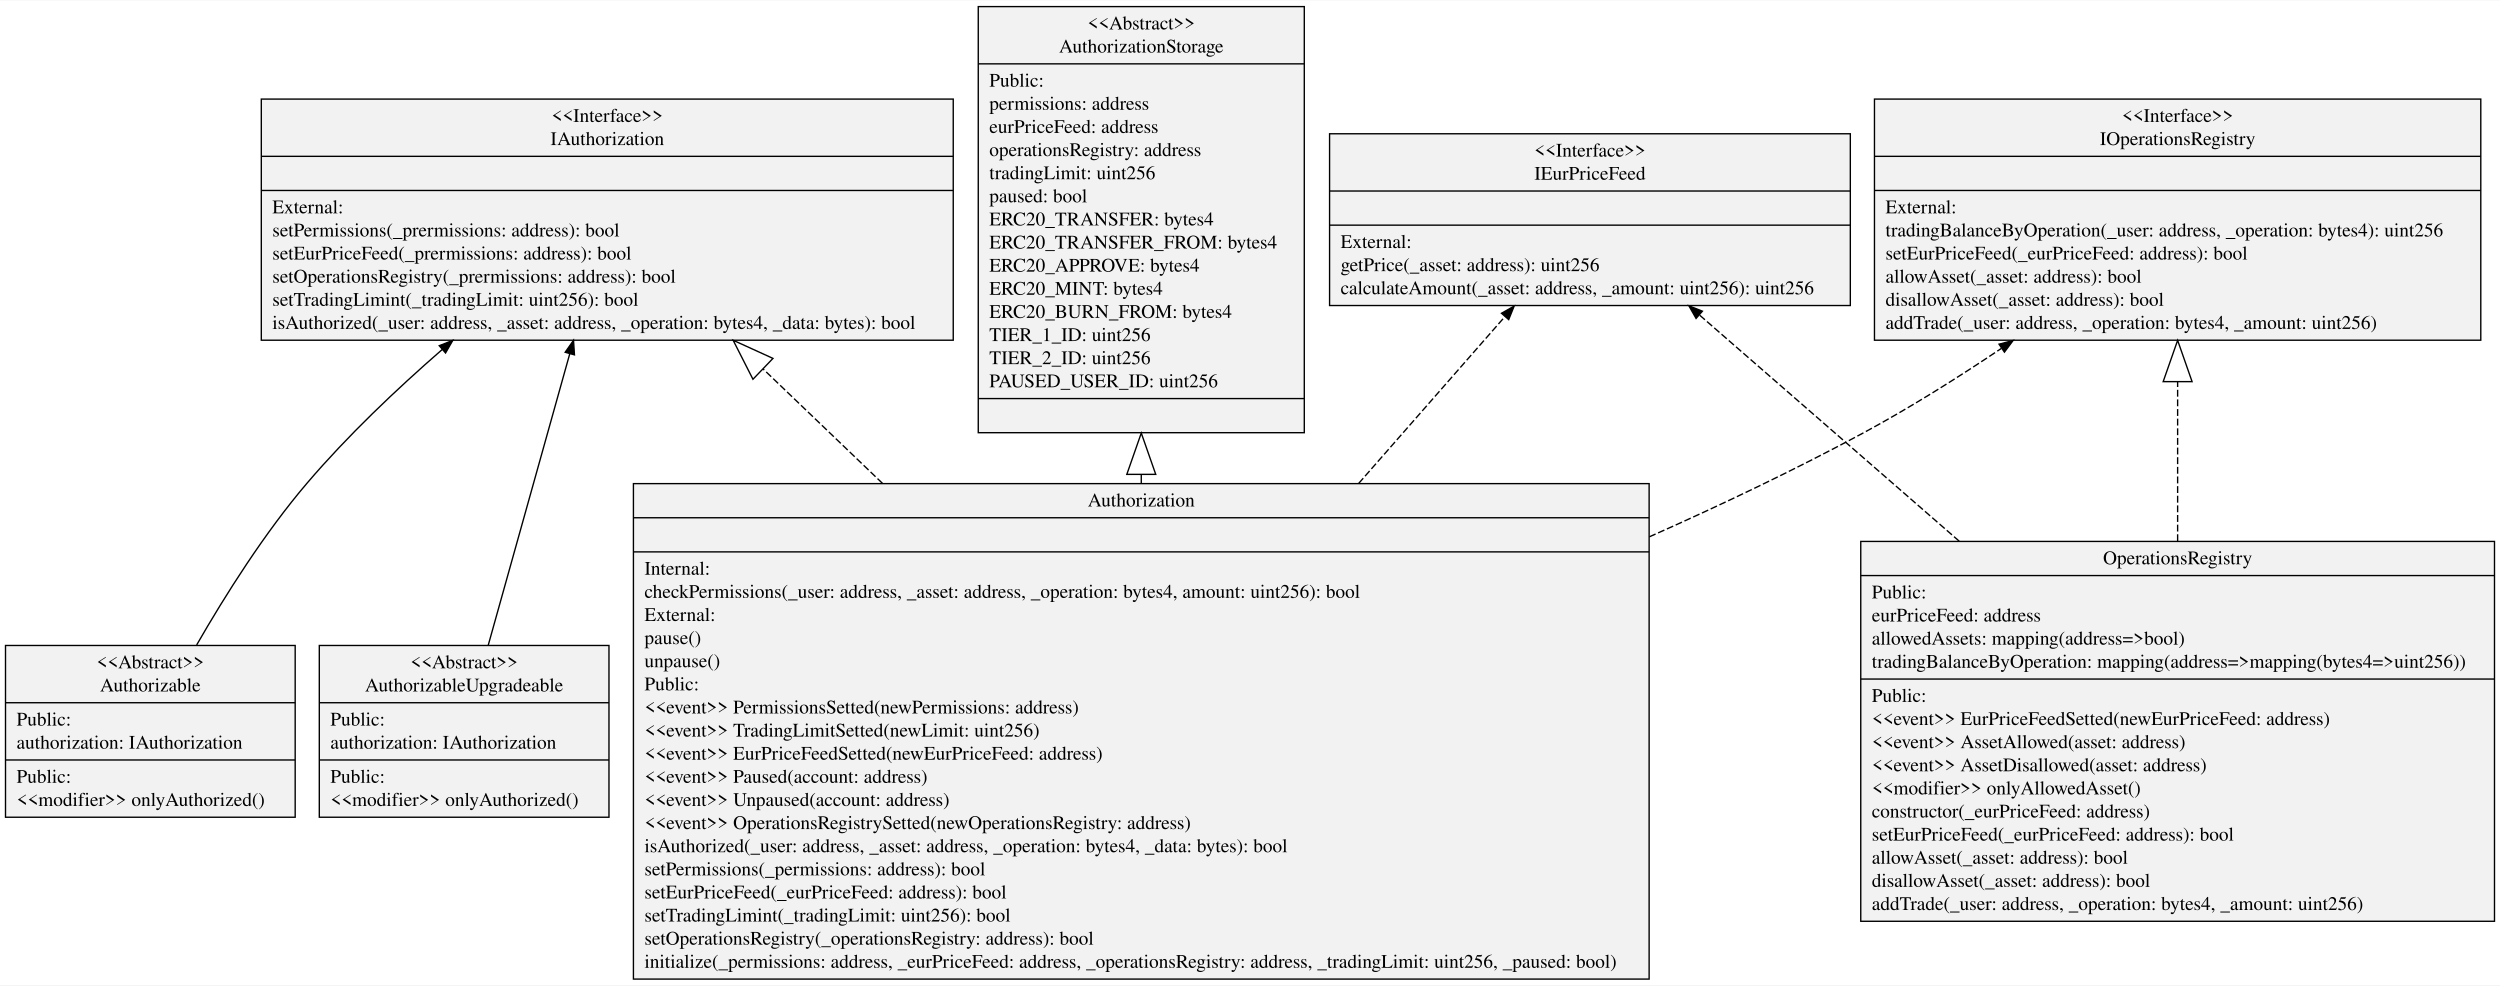
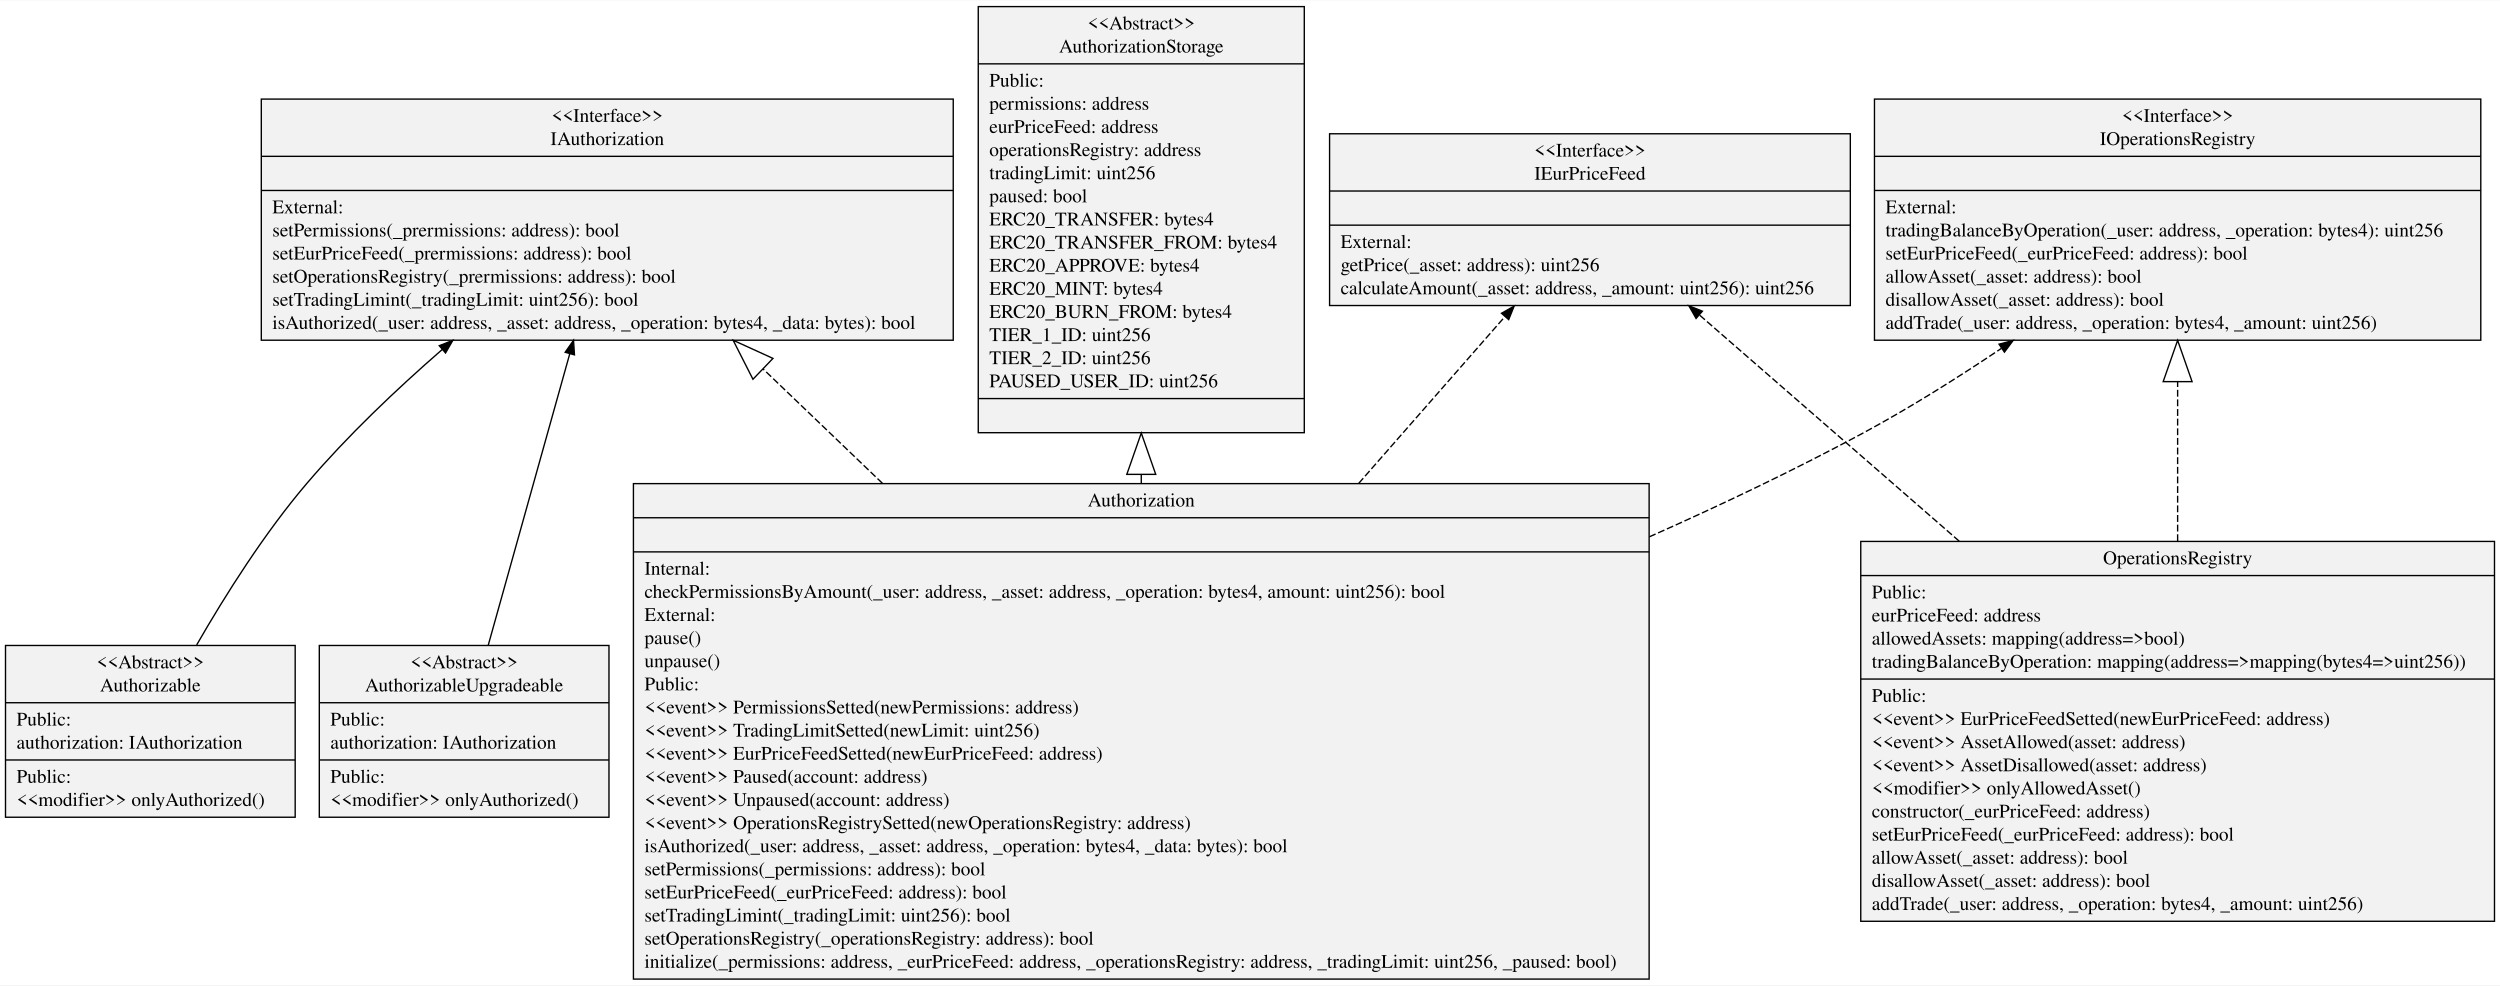
<svg xmlns="http://www.w3.org/2000/svg" width="1816pt" height="716pt" viewBox="0.00 0.00 1816.47 715.60">
  <g id="graph0" class="graph" transform="scale(1 1) rotate(0) translate(4 711.6)">
    <polygon fill="#ffffff" stroke="transparent" points="-4,4 -4,-711.6 1812.472,-711.6 1812.472,4 -4,4" />
    <g id="node1" class="node">
      <polygon fill="#f2f2f2" stroke="#000000" points="0,-118.1 0,-242.9 210.475,-242.9 210.475,-118.1 0,-118.1" />
      <text text-anchor="middle" x="105.238" y="-226.3" font-family="Times,serif" font-size="14.00" fill="#000000">&lt;&lt;Abstract&gt;&gt;</text>
      <text text-anchor="middle" x="105.238" y="-209.5" font-family="Times,serif" font-size="14.00" fill="#000000">Authorizable</text>
      <polyline fill="none" stroke="#000000" points="0,-201.3 210.475,-201.3 " />
      <text text-anchor="start" x="8" y="-184.7" font-family="Times,serif" font-size="14.00" fill="#000000">Public:</text>
      <text text-anchor="start" x="8" y="-167.9" font-family="Times,serif" font-size="14.00" fill="#000000">   authorization: IAuthorization</text>
      <polyline fill="none" stroke="#000000" points="0,-159.7 210.475,-159.7 " />
      <text text-anchor="start" x="8" y="-143.1" font-family="Times,serif" font-size="14.00" fill="#000000">Public:</text>
      <text text-anchor="start" x="8" y="-126.3" font-family="Times,serif" font-size="14.00" fill="#000000">    &lt;&lt;modifier&gt;&gt; onlyAuthorized()</text>
    </g>
    <g id="node5" class="node">
      <polygon fill="#f2f2f2" stroke="#000000" points="185.86,-464.7 185.86,-639.9 688.615,-639.9 688.615,-464.7 185.86,-464.7" />
      <text text-anchor="middle" x="437.238" y="-623.3" font-family="Times,serif" font-size="14.00" fill="#000000">&lt;&lt;Interface&gt;&gt;</text>
      <text text-anchor="middle" x="437.238" y="-606.5" font-family="Times,serif" font-size="14.00" fill="#000000">IAuthorization</text>
      <polyline fill="none" stroke="#000000" points="185.86,-598.3 688.615,-598.3 " />
      <text text-anchor="middle" x="437.238" y="-581.7" font-family="Times,serif" font-size="14.00" fill="#000000"> </text>
      <polyline fill="none" stroke="#000000" points="185.86,-573.5 688.615,-573.5 " />
      <text text-anchor="start" x="193.86" y="-556.9" font-family="Times,serif" font-size="14.00" fill="#000000">External:</text>
      <text text-anchor="start" x="193.86" y="-540.1" font-family="Times,serif" font-size="14.00" fill="#000000">     setPermissions(_prermissions: address): bool</text>
      <text text-anchor="start" x="193.86" y="-523.3" font-family="Times,serif" font-size="14.00" fill="#000000">     setEurPriceFeed(_prermissions: address): bool</text>
      <text text-anchor="start" x="193.86" y="-506.5" font-family="Times,serif" font-size="14.00" fill="#000000">     setOperationsRegistry(_prermissions: address): bool</text>
      <text text-anchor="start" x="193.86" y="-489.7" font-family="Times,serif" font-size="14.00" fill="#000000">     setTradingLimint(_tradingLimit: uint256): bool</text>
      <text text-anchor="start" x="193.86" y="-472.9" font-family="Times,serif" font-size="14.00" fill="#000000">     isAuthorized(_user: address, _asset: address, _operation: bytes4, _data: bytes): bool</text>
    </g>
    <g id="edge1" class="edge">
      <path fill="none" stroke="#000000" d="M138.885,-243.273C159.702,-279.45 188.304,-324.787 219.238,-361 248.426,-395.171 283.76,-428.767 317.405,-458.036" />
      <polygon fill="#000000" stroke="#000000" points="315.151,-460.714 325.007,-464.601 319.726,-455.416 315.151,-460.714" />
    </g>
    <g id="node2" class="node">
      <polygon fill="#f2f2f2" stroke="#000000" points="228,-118.1 228,-242.9 438.475,-242.9 438.475,-118.1 228,-118.1" />
      <text text-anchor="middle" x="333.238" y="-226.3" font-family="Times,serif" font-size="14.00" fill="#000000">&lt;&lt;Abstract&gt;&gt;</text>
      <text text-anchor="middle" x="333.238" y="-209.5" font-family="Times,serif" font-size="14.00" fill="#000000">AuthorizableUpgradeable</text>
      <polyline fill="none" stroke="#000000" points="228,-201.3 438.475,-201.3 " />
      <text text-anchor="start" x="236" y="-184.7" font-family="Times,serif" font-size="14.00" fill="#000000">Public:</text>
      <text text-anchor="start" x="236" y="-167.9" font-family="Times,serif" font-size="14.00" fill="#000000">   authorization: IAuthorization</text>
      <polyline fill="none" stroke="#000000" points="228,-159.7 438.475,-159.7 " />
      <text text-anchor="start" x="236" y="-143.1" font-family="Times,serif" font-size="14.00" fill="#000000">Public:</text>
      <text text-anchor="start" x="236" y="-126.3" font-family="Times,serif" font-size="14.00" fill="#000000">    &lt;&lt;modifier&gt;&gt; onlyAuthorized()</text>
    </g>
    <g id="edge2" class="edge">
      <path fill="none" stroke="#000000" d="M350.762,-243.15C366.956,-301.044 391.269,-387.963 409.995,-454.907" />
      <polygon fill="#000000" stroke="#000000" points="406.651,-455.946 412.716,-464.633 413.392,-454.06 406.651,-455.946" />
    </g>
    <g id="node3" class="node">
      <polygon fill="#f2f2f2" stroke="#000000" points="456.238,-.5 456.238,-360.5 1194.237,-360.5 1194.237,-.5 456.238,-.5" />
      <text text-anchor="middle" x="825.238" y="-343.9" font-family="Times,serif" font-size="14.00" fill="#000000">Authorization</text>
      <polyline fill="none" stroke="#000000" points="456.238,-335.7 1194.237,-335.7 " />
      <text text-anchor="middle" x="825.238" y="-319.1" font-family="Times,serif" font-size="14.00" fill="#000000"> </text>
      <polyline fill="none" stroke="#000000" points="456.238,-310.9 1194.237,-310.9 " />
      <text text-anchor="start" x="464.238" y="-294.3" font-family="Times,serif" font-size="14.00" fill="#000000">Internal:</text>
-       <text text-anchor="start" x="464.238" y="-277.5" font-family="Times,serif" font-size="14.00" fill="#000000">    checkPermissions(_user: address, _asset: address, _operation: bytes4, amount: uint256): bool</text>
+       <text text-anchor="start" x="464.238" y="-277.5" font-family="Times,serif" font-size="14.00" fill="#000000">    checkPermissionsByAmount(_user: address, _asset: address, _operation: bytes4, amount: uint256): bool</text>
      <text text-anchor="start" x="464.238" y="-260.7" font-family="Times,serif" font-size="14.00" fill="#000000">External:</text>
      <text text-anchor="start" x="464.238" y="-243.9" font-family="Times,serif" font-size="14.00" fill="#000000">    pause()</text>
      <text text-anchor="start" x="464.238" y="-227.1" font-family="Times,serif" font-size="14.00" fill="#000000">    unpause()</text>
      <text text-anchor="start" x="464.238" y="-210.3" font-family="Times,serif" font-size="14.00" fill="#000000">Public:</text>
      <text text-anchor="start" x="464.238" y="-193.5" font-family="Times,serif" font-size="14.00" fill="#000000">    &lt;&lt;event&gt;&gt; PermissionsSetted(newPermissions: address)</text>
      <text text-anchor="start" x="464.238" y="-176.7" font-family="Times,serif" font-size="14.00" fill="#000000">    &lt;&lt;event&gt;&gt; TradingLimitSetted(newLimit: uint256)</text>
      <text text-anchor="start" x="464.238" y="-159.9" font-family="Times,serif" font-size="14.00" fill="#000000">    &lt;&lt;event&gt;&gt; EurPriceFeedSetted(newEurPriceFeed: address)</text>
      <text text-anchor="start" x="464.238" y="-143.1" font-family="Times,serif" font-size="14.00" fill="#000000">    &lt;&lt;event&gt;&gt; Paused(account: address)</text>
      <text text-anchor="start" x="464.238" y="-126.3" font-family="Times,serif" font-size="14.00" fill="#000000">    &lt;&lt;event&gt;&gt; Unpaused(account: address)</text>
      <text text-anchor="start" x="464.238" y="-109.5" font-family="Times,serif" font-size="14.00" fill="#000000">    &lt;&lt;event&gt;&gt; OperationsRegistrySetted(newOperationsRegistry: address)</text>
      <text text-anchor="start" x="464.238" y="-92.7" font-family="Times,serif" font-size="14.00" fill="#000000">    isAuthorized(_user: address, _asset: address, _operation: bytes4, _data: bytes): bool</text>
      <text text-anchor="start" x="464.238" y="-75.9" font-family="Times,serif" font-size="14.00" fill="#000000">    setPermissions(_permissions: address): bool</text>
      <text text-anchor="start" x="464.238" y="-59.1" font-family="Times,serif" font-size="14.00" fill="#000000">    setEurPriceFeed(_eurPriceFeed: address): bool</text>
      <text text-anchor="start" x="464.238" y="-42.3" font-family="Times,serif" font-size="14.00" fill="#000000">    setTradingLimint(_tradingLimit: uint256): bool</text>
      <text text-anchor="start" x="464.238" y="-25.5" font-family="Times,serif" font-size="14.00" fill="#000000">    setOperationsRegistry(_operationsRegistry: address): bool</text>
      <text text-anchor="start" x="464.238" y="-8.7" font-family="Times,serif" font-size="14.00" fill="#000000">    initialize(_permissions: address, _eurPriceFeed: address, _operationsRegistry: address, _tradingLimit: uint256, _paused: bool)</text>
    </g>
    <g id="node4" class="node">
      <polygon fill="#f2f2f2" stroke="#000000" points="706.791,-397.5 706.791,-707.1 943.684,-707.1 943.684,-397.5 706.791,-397.5" />
      <text text-anchor="middle" x="825.238" y="-690.5" font-family="Times,serif" font-size="14.00" fill="#000000">&lt;&lt;Abstract&gt;&gt;</text>
      <text text-anchor="middle" x="825.238" y="-673.7" font-family="Times,serif" font-size="14.00" fill="#000000">AuthorizationStorage</text>
      <polyline fill="none" stroke="#000000" points="706.791,-665.5 943.684,-665.5 " />
      <text text-anchor="start" x="714.791" y="-648.9" font-family="Times,serif" font-size="14.00" fill="#000000">Public:</text>
      <text text-anchor="start" x="714.791" y="-632.1" font-family="Times,serif" font-size="14.00" fill="#000000">   permissions: address</text>
      <text text-anchor="start" x="714.791" y="-615.3" font-family="Times,serif" font-size="14.00" fill="#000000">   eurPriceFeed: address</text>
      <text text-anchor="start" x="714.791" y="-598.5" font-family="Times,serif" font-size="14.00" fill="#000000">   operationsRegistry: address</text>
      <text text-anchor="start" x="714.791" y="-581.7" font-family="Times,serif" font-size="14.00" fill="#000000">   tradingLimit: uint256</text>
      <text text-anchor="start" x="714.791" y="-564.9" font-family="Times,serif" font-size="14.00" fill="#000000">   paused: bool</text>
      <text text-anchor="start" x="714.791" y="-548.1" font-family="Times,serif" font-size="14.00" fill="#000000">   ERC20_TRANSFER: bytes4</text>
      <text text-anchor="start" x="714.791" y="-531.3" font-family="Times,serif" font-size="14.00" fill="#000000">   ERC20_TRANSFER_FROM: bytes4</text>
      <text text-anchor="start" x="714.791" y="-514.5" font-family="Times,serif" font-size="14.00" fill="#000000">   ERC20_APPROVE: bytes4</text>
      <text text-anchor="start" x="714.791" y="-497.7" font-family="Times,serif" font-size="14.00" fill="#000000">   ERC20_MINT: bytes4</text>
      <text text-anchor="start" x="714.791" y="-480.9" font-family="Times,serif" font-size="14.00" fill="#000000">   ERC20_BURN_FROM: bytes4</text>
      <text text-anchor="start" x="714.791" y="-464.1" font-family="Times,serif" font-size="14.00" fill="#000000">   TIER_1_ID: uint256</text>
      <text text-anchor="start" x="714.791" y="-447.3" font-family="Times,serif" font-size="14.00" fill="#000000">   TIER_2_ID: uint256</text>
      <text text-anchor="start" x="714.791" y="-430.5" font-family="Times,serif" font-size="14.00" fill="#000000">   PAUSED_USER_ID: uint256</text>
      <polyline fill="none" stroke="#000000" points="706.791,-422.3 943.684,-422.3 " />
      <text text-anchor="middle" x="825.238" y="-405.7" font-family="Times,serif" font-size="14.00" fill="#000000"> </text>
    </g>
    <g id="edge4" class="edge">
      <path fill="none" stroke="#000000" d="M825.238,-360.682C825.238,-362.783 825.238,-364.885 825.238,-366.986" />
      <polygon fill="none" stroke="#000000" points="814.738,-367.237 825.238,-397.237 835.738,-367.237 814.738,-367.237" />
    </g>
    <g id="edge3" class="edge">
      <path fill="none" stroke="#000000" stroke-dasharray="5,2" d="M637.205,-360.682C607.54,-389.108 577.689,-417.713 550.43,-443.834" />
      <polygon fill="none" stroke="#000000" points="543.088,-436.326 528.692,-464.664 557.618,-451.489 543.088,-436.326" />
    </g>
    <g id="node6" class="node">
      <polygon fill="#f2f2f2" stroke="#000000" points="962.052,-489.9 962.052,-614.7 1340.424,-614.7 1340.424,-489.9 962.052,-489.9" />
      <text text-anchor="middle" x="1151.238" y="-598.1" font-family="Times,serif" font-size="14.00" fill="#000000">&lt;&lt;Interface&gt;&gt;</text>
      <text text-anchor="middle" x="1151.238" y="-581.3" font-family="Times,serif" font-size="14.00" fill="#000000">IEurPriceFeed</text>
      <polyline fill="none" stroke="#000000" points="962.052,-573.1 1340.424,-573.1 " />
      <text text-anchor="middle" x="1151.238" y="-556.5" font-family="Times,serif" font-size="14.00" fill="#000000"> </text>
      <polyline fill="none" stroke="#000000" points="962.052,-548.3 1340.424,-548.3 " />
      <text text-anchor="start" x="970.052" y="-531.7" font-family="Times,serif" font-size="14.00" fill="#000000">External:</text>
      <text text-anchor="start" x="970.052" y="-514.9" font-family="Times,serif" font-size="14.00" fill="#000000">     getPrice(_asset: address): uint256</text>
      <text text-anchor="start" x="970.052" y="-498.1" font-family="Times,serif" font-size="14.00" fill="#000000">     calculateAmount(_asset: address, _amount: uint256): uint256</text>
    </g>
    <g id="edge6" class="edge">
      <path fill="none" stroke="#000000" stroke-dasharray="5,2" d="M983.224,-360.682C1020.964,-403.724 1059.062,-447.175 1089.417,-481.794" />
      <polygon fill="#000000" stroke="#000000" points="1086.943,-484.281 1096.168,-489.493 1092.206,-479.666 1086.943,-484.281" />
    </g>
    <g id="node7" class="node">
      <polygon fill="#f2f2f2" stroke="#000000" points="1357.963,-464.7 1357.963,-639.9 1798.513,-639.9 1798.513,-464.7 1357.963,-464.7" />
      <text text-anchor="middle" x="1578.238" y="-623.3" font-family="Times,serif" font-size="14.00" fill="#000000">&lt;&lt;Interface&gt;&gt;</text>
      <text text-anchor="middle" x="1578.238" y="-606.5" font-family="Times,serif" font-size="14.00" fill="#000000">IOperationsRegistry</text>
      <polyline fill="none" stroke="#000000" points="1357.963,-598.3 1798.513,-598.3 " />
      <text text-anchor="middle" x="1578.238" y="-581.7" font-family="Times,serif" font-size="14.00" fill="#000000"> </text>
      <polyline fill="none" stroke="#000000" points="1357.963,-573.5 1798.513,-573.5 " />
      <text text-anchor="start" x="1365.963" y="-556.9" font-family="Times,serif" font-size="14.00" fill="#000000">External:</text>
      <text text-anchor="start" x="1365.963" y="-540.1" font-family="Times,serif" font-size="14.00" fill="#000000">     tradingBalanceByOperation(_user: address, _operation: bytes4): uint256</text>
      <text text-anchor="start" x="1365.963" y="-523.3" font-family="Times,serif" font-size="14.00" fill="#000000">     setEurPriceFeed(_eurPriceFeed: address): bool</text>
      <text text-anchor="start" x="1365.963" y="-506.5" font-family="Times,serif" font-size="14.00" fill="#000000">     allowAsset(_asset: address): bool</text>
      <text text-anchor="start" x="1365.963" y="-489.7" font-family="Times,serif" font-size="14.00" fill="#000000">     disallowAsset(_asset: address): bool</text>
      <text text-anchor="start" x="1365.963" y="-472.9" font-family="Times,serif" font-size="14.00" fill="#000000">     addTrade(_user: address, _operation: bytes4, _amount: uint256)</text>
    </g>
    <g id="edge5" class="edge">
      <path fill="none" stroke="#000000" stroke-dasharray="5,2" d="M1194.367,-321.832C1247.158,-345.254 1300.161,-370.579 1349.238,-397 1383.017,-415.186 1418.008,-437.139 1450.166,-458.739" />
      <polygon fill="#000000" stroke="#000000" points="1448.471,-461.818 1458.716,-464.519 1452.391,-456.019 1448.471,-461.818" />
    </g>
    <g id="node8" class="node">
      <polygon fill="#f2f2f2" stroke="#000000" points="1348.003,-42.5 1348.003,-318.5 1808.472,-318.5 1808.472,-42.5 1348.003,-42.5" />
      <text text-anchor="middle" x="1578.238" y="-301.9" font-family="Times,serif" font-size="14.00" fill="#000000">OperationsRegistry</text>
      <polyline fill="none" stroke="#000000" points="1348.003,-293.7 1808.472,-293.7 " />
      <text text-anchor="start" x="1356.003" y="-277.1" font-family="Times,serif" font-size="14.00" fill="#000000">Public:</text>
      <text text-anchor="start" x="1356.003" y="-260.3" font-family="Times,serif" font-size="14.00" fill="#000000">   eurPriceFeed: address</text>
      <text text-anchor="start" x="1356.003" y="-243.5" font-family="Times,serif" font-size="14.00" fill="#000000">   allowedAssets: mapping(address=&gt;bool)</text>
      <text text-anchor="start" x="1356.003" y="-226.7" font-family="Times,serif" font-size="14.00" fill="#000000">   tradingBalanceByOperation: mapping(address=&gt;mapping(bytes4=&gt;uint256))</text>
      <polyline fill="none" stroke="#000000" points="1348.003,-218.5 1808.472,-218.5 " />
      <text text-anchor="start" x="1356.003" y="-201.9" font-family="Times,serif" font-size="14.00" fill="#000000">Public:</text>
      <text text-anchor="start" x="1356.003" y="-185.1" font-family="Times,serif" font-size="14.00" fill="#000000">    &lt;&lt;event&gt;&gt; EurPriceFeedSetted(newEurPriceFeed: address)</text>
      <text text-anchor="start" x="1356.003" y="-168.3" font-family="Times,serif" font-size="14.00" fill="#000000">    &lt;&lt;event&gt;&gt; AssetAllowed(asset: address)</text>
      <text text-anchor="start" x="1356.003" y="-151.5" font-family="Times,serif" font-size="14.00" fill="#000000">    &lt;&lt;event&gt;&gt; AssetDisallowed(asset: address)</text>
      <text text-anchor="start" x="1356.003" y="-134.7" font-family="Times,serif" font-size="14.00" fill="#000000">    &lt;&lt;modifier&gt;&gt; onlyAllowedAsset()</text>
      <text text-anchor="start" x="1356.003" y="-117.9" font-family="Times,serif" font-size="14.00" fill="#000000">    constructor(_eurPriceFeed: address)</text>
      <text text-anchor="start" x="1356.003" y="-101.1" font-family="Times,serif" font-size="14.00" fill="#000000">    setEurPriceFeed(_eurPriceFeed: address): bool</text>
      <text text-anchor="start" x="1356.003" y="-84.3" font-family="Times,serif" font-size="14.00" fill="#000000">    allowAsset(_asset: address): bool</text>
      <text text-anchor="start" x="1356.003" y="-67.5" font-family="Times,serif" font-size="14.00" fill="#000000">    disallowAsset(_asset: address): bool</text>
      <text text-anchor="start" x="1356.003" y="-50.7" font-family="Times,serif" font-size="14.00" fill="#000000">    addTrade(_user: address, _operation: bytes4, _amount: uint256)</text>
    </g>
    <g id="edge8" class="edge">
      <path fill="none" stroke="#000000" stroke-dasharray="5,2" d="M1419.542,-318.68C1355.214,-374.692 1283.767,-436.904 1230.785,-483.036" />
      <polygon fill="#000000" stroke="#000000" points="1228.348,-480.517 1223.105,-489.724 1232.945,-485.796 1228.348,-480.517" />
    </g>
    <g id="edge7" class="edge">
      <path fill="none" stroke="#000000" stroke-dasharray="5,2" d="M1578.238,-318.68C1578.238,-356.75 1578.238,-397.684 1578.238,-434.487" />
      <polygon fill="none" stroke="#000000" points="1567.738,-434.603 1578.238,-464.603 1588.738,-434.603 1567.738,-434.603" />
    </g>
  </g>
</svg>
